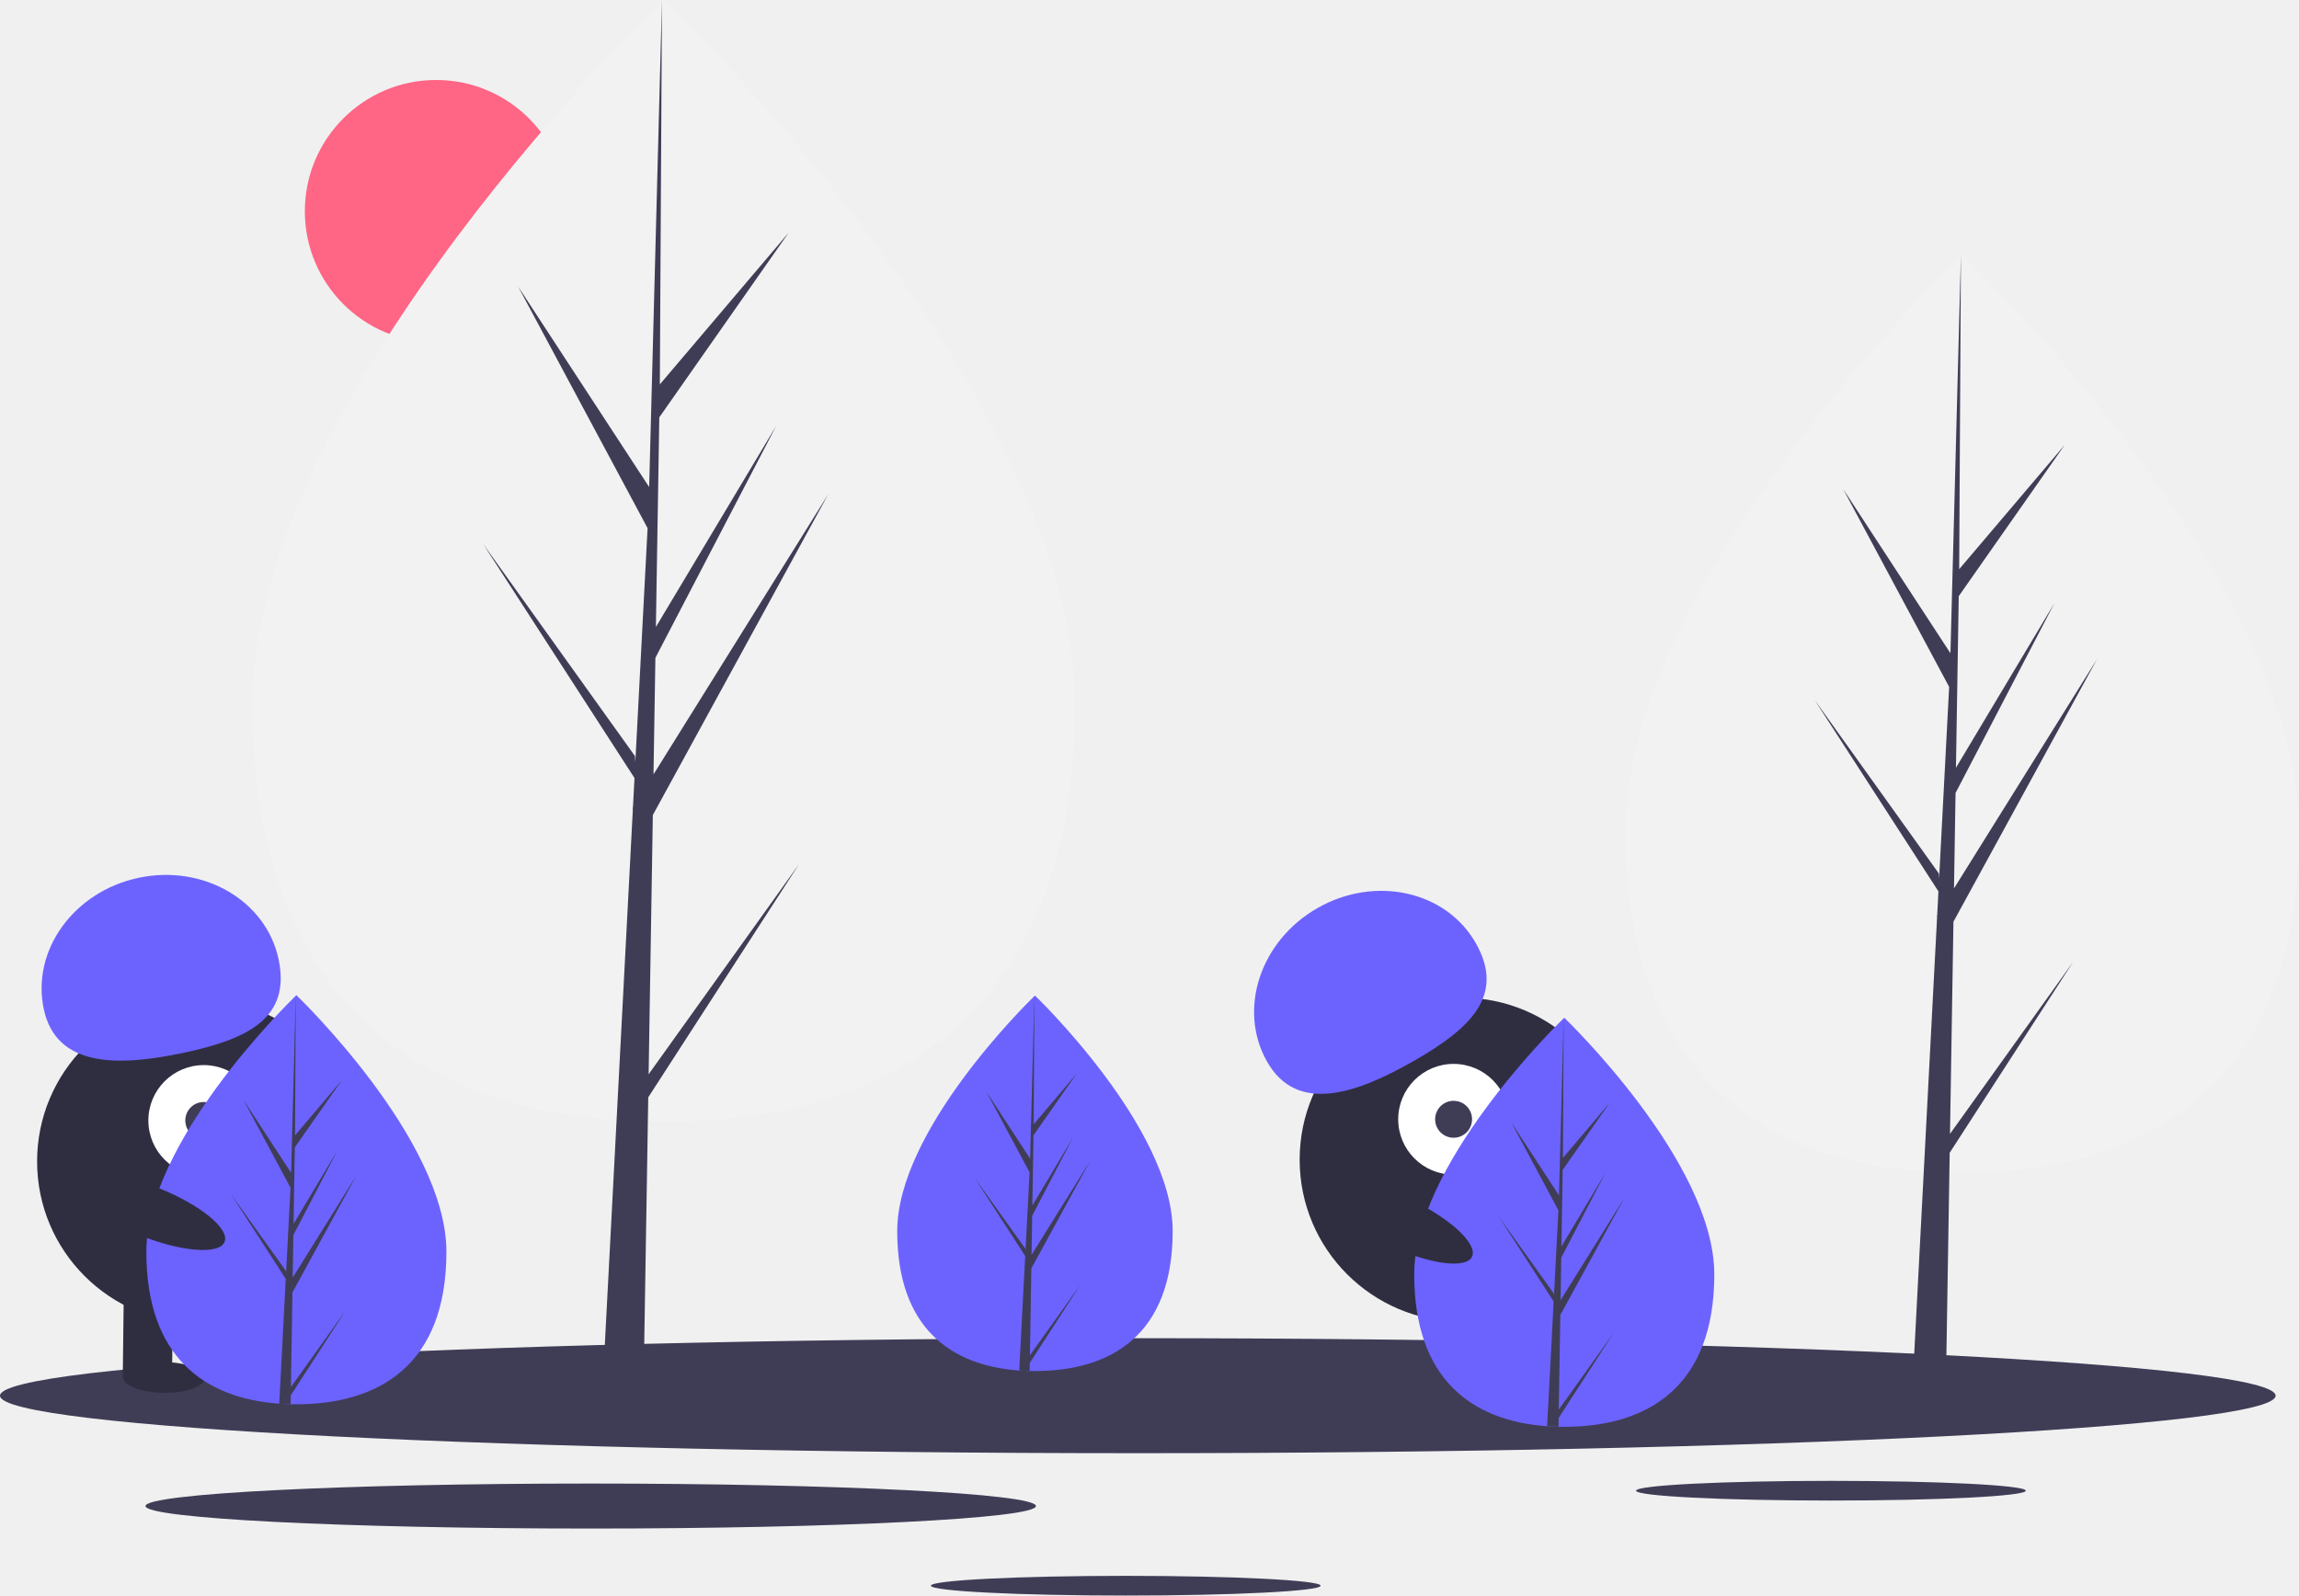
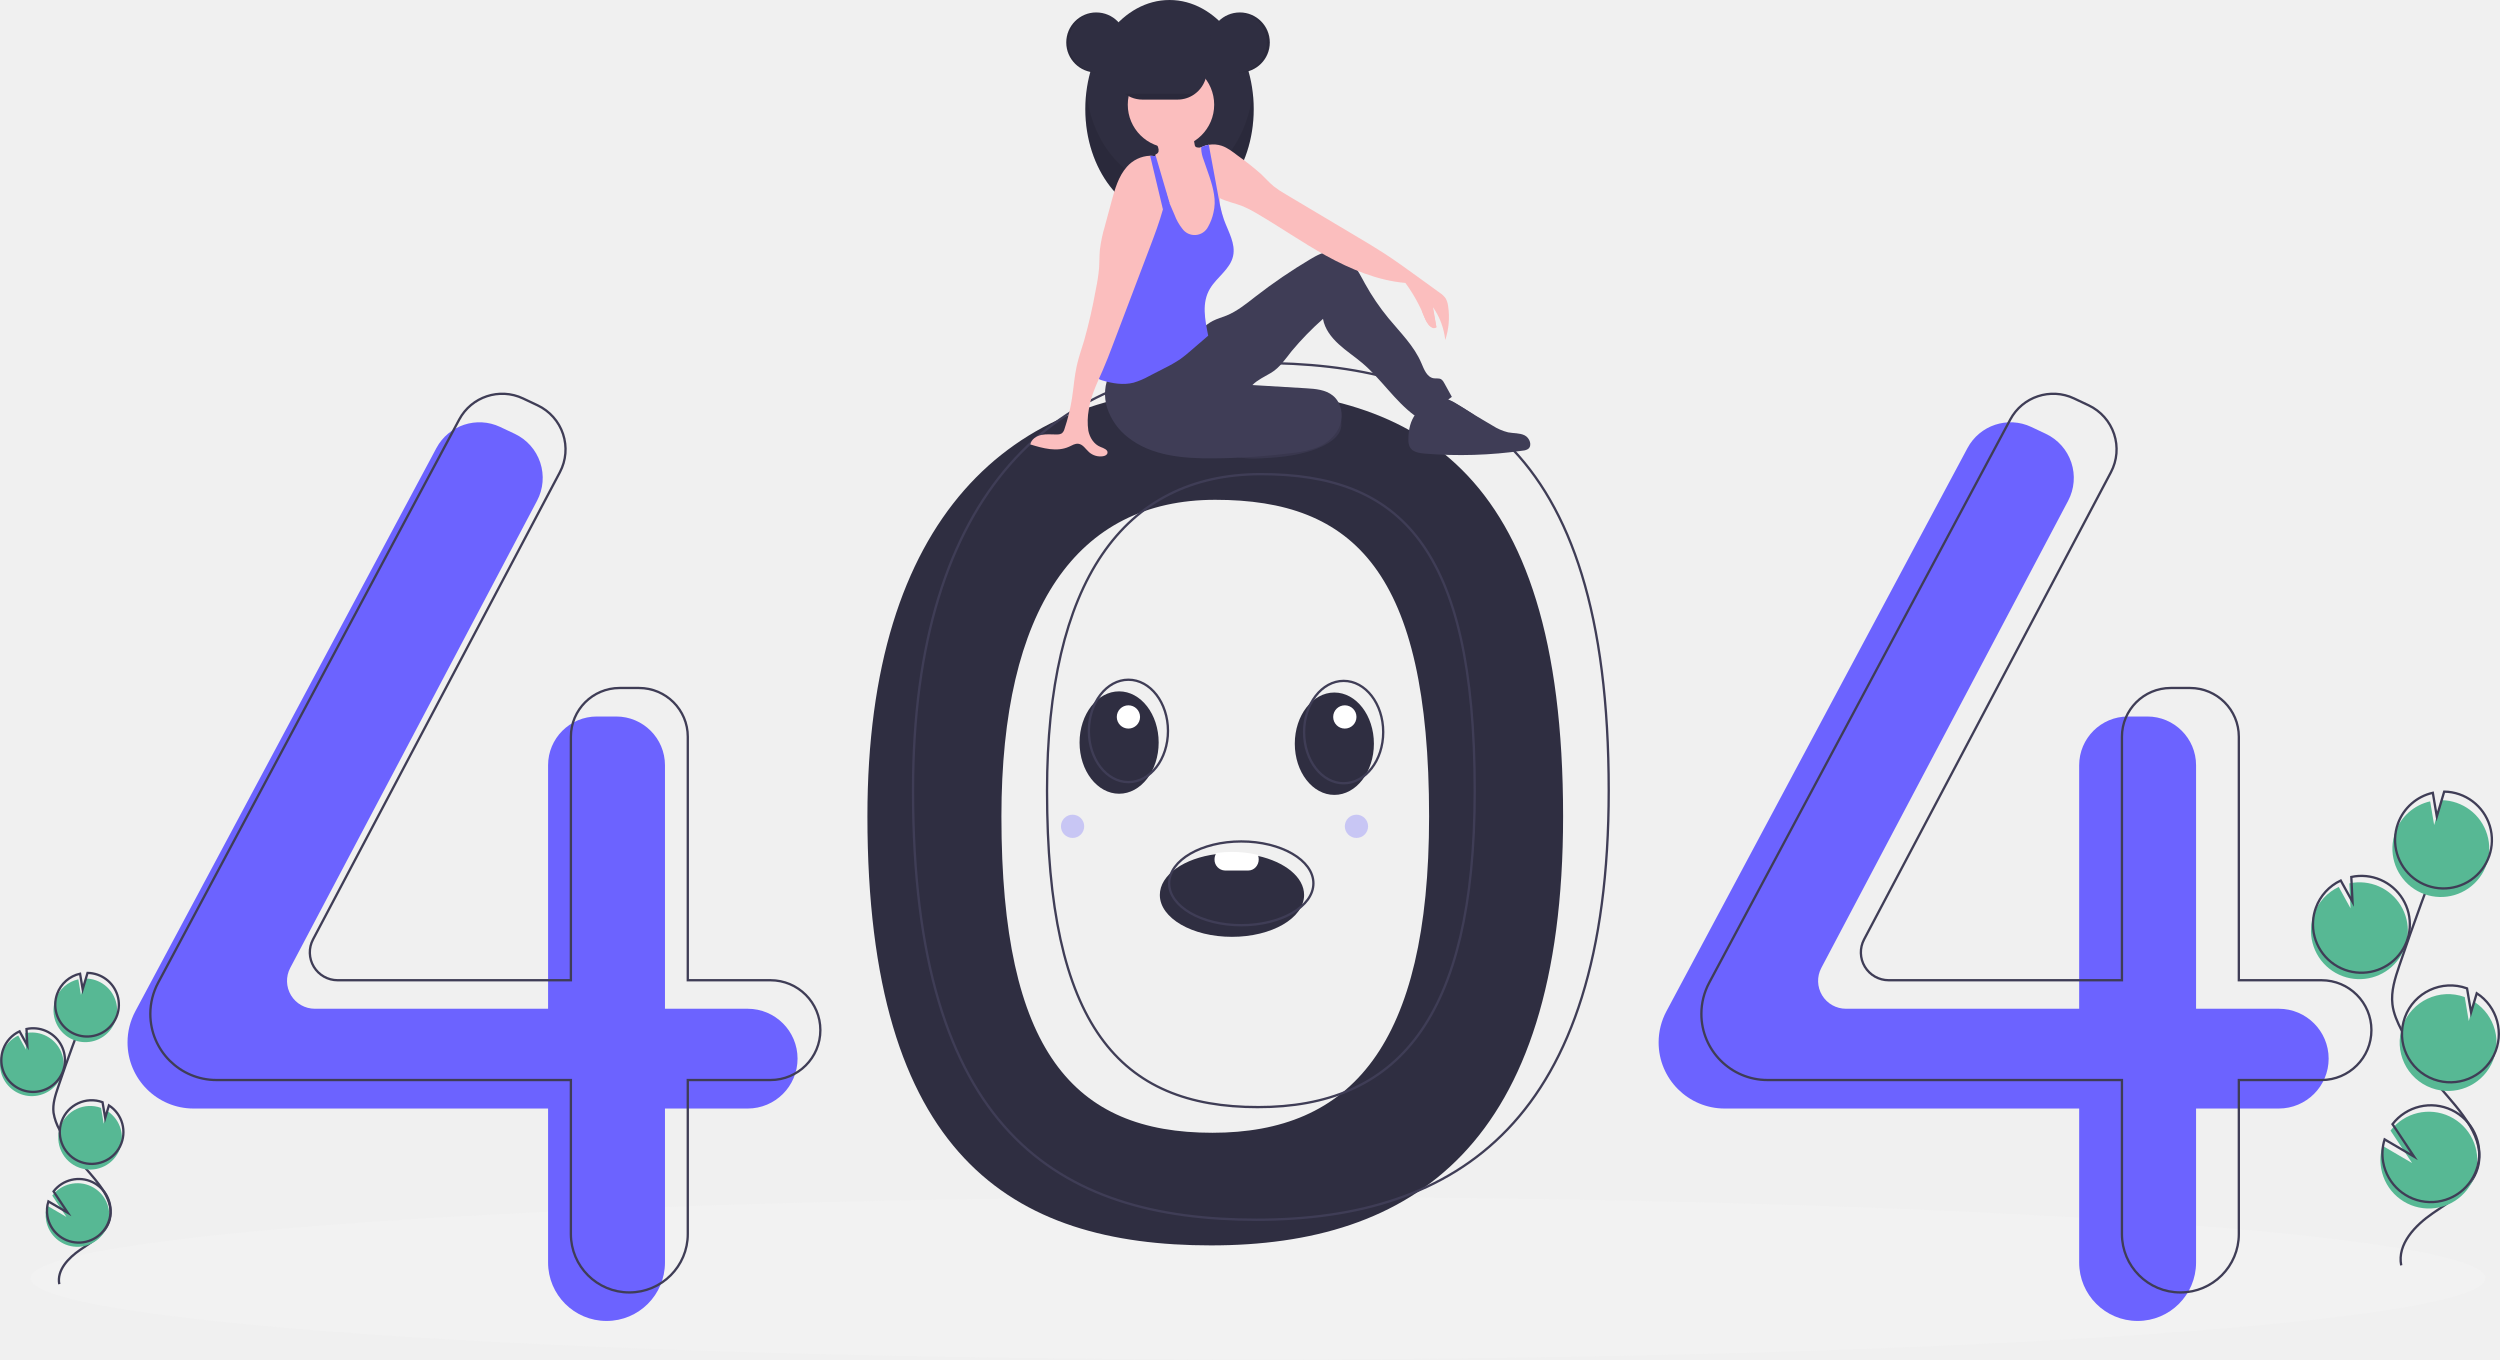
- <svg xmlns="http://www.w3.org/2000/svg" id="a706cf1c-1654-439b-8fcf-310eb7aa0e00" data-name="Layer 1" width="1120.592" height="777.916" viewBox="0 0 1120.592 777.916">
-   <circle cx="212.592" cy="103" r="64" fill="#ff6584" />
-   <path d="M563.68,404.164c0,151.011-89.774,203.739-200.516,203.739S162.649,555.175,162.649,404.164,363.165,61.042,363.165,61.042,563.68,253.152,563.68,404.164Z" transform="translate(-39.70387 -61.04208)" fill="#f2f2f2" />
-   <polygon points="316.156 523.761 318.21 397.378 403.674 241.024 318.532 377.552 319.455 320.725 378.357 207.605 319.699 305.687 319.699 305.687 321.359 203.481 384.433 113.423 321.621 187.409 322.658 0 316.138 248.096 316.674 237.861 252.547 139.704 315.646 257.508 309.671 371.654 309.493 368.625 235.565 265.329 309.269 379.328 308.522 393.603 308.388 393.818 308.449 394.99 293.29 684.589 313.544 684.589 315.974 535.005 389.496 421.285 316.156 523.761" fill="#3f3d56" />
-   <path d="M1160.296,466.014c0,123.61-73.484,166.77-164.132,166.77s-164.132-43.16-164.132-166.77S996.165,185.152,996.165,185.152,1160.296,342.404,1160.296,466.014Z" transform="translate(-39.70387 -61.04208)" fill="#f2f2f2" />
-   <polygon points="950.482 552.833 952.162 449.383 1022.119 321.4 952.426 433.154 953.182 386.639 1001.396 294.044 953.382 374.329 953.382 374.329 954.741 290.669 1006.369 216.952 954.954 277.514 955.804 124.11 950.467 327.188 950.906 318.811 898.414 238.464 950.064 334.893 945.173 428.327 945.027 425.847 884.514 341.294 944.844 434.608 944.232 446.293 944.123 446.469 944.173 447.428 931.764 684.478 948.343 684.478 950.332 562.037 1010.514 468.952 950.482 552.833" fill="#3f3d56" />
-   <ellipse cx="554.592" cy="680.479" rx="554.592" ry="28.034" fill="#3f3d56" />
-   <ellipse cx="892.445" cy="726.797" rx="94.989" ry="4.802" fill="#3f3d56" />
-   <ellipse cx="548.72" cy="773.114" rx="94.989" ry="4.802" fill="#3f3d56" />
-   <ellipse cx="287.944" cy="734.279" rx="217.014" ry="10.97" fill="#3f3d56" />
-   <circle cx="97.084" cy="566.27" r="79" fill="#2f2e41" />
-   <rect x="99.805" y="689.023" width="24" height="43" transform="translate(-31.32451 -62.31008) rotate(0.67509)" fill="#2f2e41" />
-   <rect x="147.802" y="689.589" width="24" height="43" transform="translate(-31.31452 -62.87555) rotate(0.67509)" fill="#2f2e41" />
-   <ellipse cx="119.546" cy="732.616" rx="7.5" ry="20" transform="translate(-654.1319 782.4795) rotate(-89.32491)" fill="#2f2e41" />
-   <ellipse cx="167.554" cy="732.182" rx="7.5" ry="20" transform="translate(-606.2547 830.0553) rotate(-89.32491)" fill="#2f2e41" />
-   <circle cx="99.319" cy="546.295" r="27" fill="#fff" />
-   <circle cx="99.319" cy="546.295" r="9" fill="#3f3d56" />
-   <path d="M61.026,552.946c-6.042-28.641,14.688-57.265,46.3-63.934s62.138,11.143,68.18,39.784-14.978,38.93-46.591,45.599S67.068,581.587,61.026,552.946Z" transform="translate(-39.70387 -61.04208)" fill="#6c63ff" />
-   <path d="M257.296,671.384c0,55.076-32.74,74.306-73.13,74.306q-1.404,0-2.803-.031c-1.871-.04-3.725-.129-5.556-.254-36.451-2.58-64.771-22.799-64.771-74.021,0-53.008,67.739-119.896,72.827-124.846l.009-.009c.196-.192.294-.285.294-.285S257.296,616.308,257.296,671.384Z" transform="translate(-39.70387 -61.04208)" fill="#6c63ff" />
-   <path d="M181.502,737.265l26.747-37.374-26.814,41.477-.071,4.291c-1.871-.04-3.725-.129-5.556-.254l2.883-55.103-.022-.428.049-.08.272-5.204-26.881-41.58,26.965,37.677.062,1.105,2.179-41.633-23.013-42.966,23.294,35.658,2.268-86.314.009-.294v.285l-.379,68.064,22.911-26.983-23.004,32.847-.606,37.276L204.185,621.958l-21.48,41.259-.339,20.723,31.056-49.791-31.171,57.023Z" transform="translate(-39.70387 -61.04208)" fill="#3f3d56" />
-   <circle cx="712.485" cy="565.415" r="79" fill="#2f2e41" />
-   <rect x="741.777" y="691.824" width="24" height="43" transform="translate(-215.9946 191.864) rotate(-17.08345)" fill="#2f2e41" />
-   <rect x="787.659" y="677.723" width="24" height="43" transform="matrix(0.95588, -0.29376, 0.29376, 0.95588, -209.8279, 204.7204)" fill="#2f2e41" />
-   <ellipse cx="767.887" cy="732.003" rx="20" ry="7.5" transform="translate(-220.8593 196.8331) rotate(-17.08345)" fill="#2f2e41" />
-   <ellipse cx="813.475" cy="716.946" rx="20" ry="7.5" transform="translate(-214.4248 209.561) rotate(-17.08345)" fill="#2f2e41" />
-   <circle cx="708.522" cy="545.71" r="27" fill="#fff" />
-   <circle cx="708.522" cy="545.71" r="9" fill="#3f3d56" />
-   <path d="M657.355,578.743c-14.49-25.433-3.478-59.016,24.594-75.009s62.576-8.341,77.065,17.093-2.391,41.644-30.463,57.637S671.845,604.176,657.355,578.743Z" transform="translate(-39.70387 -61.04208)" fill="#6c63ff" />
-   <path d="M611.296,661.299c0,50.557-30.054,68.21-67.13,68.21q-1.288,0-2.573-.029c-1.718-.037-3.419-.119-5.1-.233-33.461-2.368-59.457-20.929-59.457-67.948,0-48.659,62.181-110.059,66.852-114.603l.008-.008c.18-.176.27-.262.27-.262S611.296,610.742,611.296,661.299Z" transform="translate(-39.70387 -61.04208)" fill="#6c63ff" />
-   <path d="M541.72,721.774l24.553-34.307-24.614,38.074-.065,3.939c-1.718-.037-3.419-.119-5.1-.233l2.646-50.582-.02-.393.045-.074.249-4.777-24.675-38.168,24.753,34.585.057,1.014,2-38.217-21.125-39.44L541.806,625.928l2.082-79.232.008-.27v.262l-.348,62.48,21.031-24.769-21.117,30.152-.556,34.217,19.636-32.839-19.718,37.874-.311,19.023,28.508-45.706-28.614,52.344Z" transform="translate(-39.70387 -61.04208)" fill="#3f3d56" />
-   <path d="M875.296,682.384c0,55.076-32.74,74.306-73.13,74.306q-1.403,0-2.803-.031c-1.871-.04-3.725-.129-5.556-.254-36.451-2.58-64.771-22.799-64.771-74.021,0-53.008,67.739-119.896,72.827-124.846l.009-.009c.196-.192.294-.285.294-.285S875.296,627.308,875.296,682.384Z" transform="translate(-39.70387 -61.04208)" fill="#6c63ff" />
-   <path d="M799.502,748.265l26.747-37.374-26.814,41.477-.071,4.291c-1.871-.04-3.725-.129-5.556-.254l2.883-55.103-.022-.428.049-.08.272-5.204L770.108,654.011l26.965,37.677.062,1.105,2.179-41.633-23.013-42.966,23.294,35.658,2.268-86.314.009-.294v.285l-.379,68.064,22.911-26.983-23.004,32.847-.606,37.276L822.185,632.958l-21.48,41.259-.339,20.723,31.056-49.791-31.171,57.023Z" transform="translate(-39.70387 -61.04208)" fill="#3f3d56" />
-   <ellipse cx="721.517" cy="656.822" rx="12.4" ry="39.5" transform="translate(-220.8352 966.2232) rotate(-64.62574)" fill="#2f2e41" />
-   <ellipse cx="112.517" cy="651.822" rx="12.4" ry="39.5" transform="translate(-574.0794 452.7137) rotate(-68.15829)" fill="#2f2e41" />
+ <svg xmlns="http://www.w3.org/2000/svg" id="fd59ce54-f850-4dfc-bc34-dd7d379d600e" data-name="Layer 1" width="1074.392" height="584.231" viewBox="0 0 1074.392 584.231">
+   <ellipse cx="540.643" cy="549.309" rx="527.5" ry="34.922" fill="#f2f2f2" />
+   <path d="M583.48,324.894c-85.944,0-147.651,55.139-147.651,183.798,0,145.813,61.707,184.411,147.651,184.411s151.327-42.274,151.327-184.411C734.807,356.753,669.424,324.894,583.48,324.894Zm.565,319.808c-59.527,0-90.626-34.923-90.626-135.916,0-89.112,32.372-136.105,91.899-136.105s91.899,30.868,91.899,136.105C677.217,607.234,643.572,644.703,584.045,644.703Z" transform="translate(-63.054 -157.8845)" fill="#2f2e41" />
+   <path d="M384.365,591.401H348.831V486.762A20.956,20.956,0,0,0,327.875,465.806h-8.326a20.956,20.956,0,0,0-20.956,20.956V591.401H198.363a11.963,11.963,0,0,1-10.578-17.552l106.082-200.78A20.956,20.956,0,0,0,284.287,344.33l-6.262-2.957a20.956,20.956,0,0,0-27.429,9.07L121.214,592.475a28.416,28.416,0,0,0-3.356,13.396v0a28.416,28.416,0,0,0,28.416,28.416H298.593v66.167a25.119,25.119,0,0,0,25.119,25.119h0a25.119,25.119,0,0,0,25.119-25.119V634.287h35.534a21.443,21.443,0,0,0,21.443-21.443v0A21.443,21.443,0,0,0,384.365,591.401Z" transform="translate(-63.054 -157.8845)" fill="#6c63ff" />
+   <path d="M1042.362,591.401h-35.534V486.762A20.956,20.956,0,0,0,985.872,465.806h-8.326a20.956,20.956,0,0,0-20.956,20.956V591.401H856.359a11.963,11.963,0,0,1-10.578-17.552L951.864,373.069A20.956,20.956,0,0,0,942.284,344.33l-6.262-2.957a20.956,20.956,0,0,0-27.429,9.07L779.211,592.475a28.416,28.416,0,0,0-3.356,13.396v0a28.416,28.416,0,0,0,28.416,28.416H956.589v66.167a25.119,25.119,0,0,0,25.119,25.119h0a25.119,25.119,0,0,0,25.119-25.119V634.287h35.534a21.443,21.443,0,0,0,21.443-21.443v0A21.443,21.443,0,0,0,1042.362,591.401Z" transform="translate(-63.054 -157.8845)" fill="#6c63ff" />
+   <path d="M394.168,579.148H358.634V474.509a20.956,20.956,0,0,0-20.956-20.956h-8.326a20.956,20.956,0,0,0-20.956,20.956V579.148H208.165a11.963,11.963,0,0,1-10.578-17.552L303.67,360.816a20.956,20.956,0,0,0-9.58-28.739l-6.262-2.957a20.956,20.956,0,0,0-27.429,9.07L131.017,580.222a28.416,28.416,0,0,0-3.356,13.396v0a28.416,28.416,0,0,0,28.416,28.416H308.395v66.167a25.119,25.119,0,0,0,25.119,25.119h0a25.119,25.119,0,0,0,25.119-25.119V622.034h35.534a21.443,21.443,0,0,0,21.443-21.443v0A21.443,21.443,0,0,0,394.168,579.148Z" transform="translate(-63.054 -157.8845)" fill="none" stroke="#3f3d56" stroke-miterlimit="10" />
+   <path d="M1060.742,579.148h-35.534V474.509a20.956,20.956,0,0,0-20.956-20.956H995.925a20.956,20.956,0,0,0-20.956,20.956V579.148H874.739a11.963,11.963,0,0,1-10.578-17.552L970.244,360.816a20.956,20.956,0,0,0-9.58-28.739l-6.262-2.957a20.956,20.956,0,0,0-27.429,9.07L797.59,580.222a28.416,28.416,0,0,0-3.356,13.396v0a28.416,28.416,0,0,0,28.416,28.416H974.969v66.167a25.119,25.119,0,0,0,25.119,25.119h0a25.119,25.119,0,0,0,25.119-25.119V622.034h35.534a21.443,21.443,0,0,0,21.443-21.443v0A21.443,21.443,0,0,0,1060.742,579.148Z" transform="translate(-63.054 -157.8845)" fill="none" stroke="#3f3d56" stroke-miterlimit="10" />
+   <path d="M603.085,313.866c-85.944,0-147.651,55.139-147.651,183.798,0,145.813,61.707,184.411,147.651,184.411s151.327-42.274,151.327-184.411C754.412,345.725,689.029,313.866,603.085,313.866Zm.565,319.808c-59.527,0-90.626-34.923-90.626-135.916,0-89.112,32.372-136.105,91.899-136.105s91.899,30.868,91.899,136.105C696.822,596.206,663.177,633.675,603.65,633.675Z" transform="translate(-63.054 -157.8845)" fill="none" stroke="#3f3d56" stroke-miterlimit="10" />
+   <circle cx="471.141" cy="18.25" r="12.901" fill="#2f2e41" />
+   <ellipse cx="502.607" cy="46.885" rx="36.186" ry="46.885" fill="#2f2e41" />
+   <path d="M565.661,237.494c-18.128,0-33.141-17.271-35.776-39.805a60.976,60.976,0,0,0-.41,7.08c0,25.894,16.201,46.885,36.186,46.885s36.186-20.991,36.186-46.885a60.976,60.976,0,0,0-.41-7.08C598.803,220.224,583.789,237.494,565.661,237.494Z" transform="translate(-63.054 -157.8845)" opacity="0.1" />
+   <path d="M639.296,342.073c-.777,3.193-4.128,5.751-7.839,7.538-7.802,3.757-17.425,4.878-26.76,5.254a45.176,45.176,0,0,1-7.144-.132,20.537,20.537,0,0,1-12.251-5.631,1.681,1.681,0,0,1,.044-2.844c4.969-5.459,13.262-8.806,21.616-11.216,6.334-1.827,17.381-6.561,24.29-5.922C637.944,329.739,640.277,338.041,639.296,342.073Z" transform="translate(-63.054 -157.8845)" fill="#3f3d56" />
+   <path d="M639.296,342.073c-.777,3.193-4.128,5.751-7.839,7.538-7.802,3.757-17.425,4.878-26.76,5.254a45.176,45.176,0,0,1-7.144-.132,20.537,20.537,0,0,1-12.251-5.631,1.681,1.681,0,0,1,.044-2.844c4.969-5.459,13.262-8.806,21.616-11.216,6.334-1.827,17.381-6.561,24.29-5.922C637.944,329.739,640.277,338.041,639.296,342.073Z" transform="translate(-63.054 -157.8845)" opacity="0.1" />
+   <path d="M540.098,318.206a19.77,19.77,0,0,0-1.199,15.075,26.339,26.339,0,0,0,8.829,12.497c10.095,8.092,23.988,9.205,36.925,9.093a284.649,284.649,0,0,0,33.905-2.324,40.538,40.538,0,0,0,11.001-2.554c4.222-1.827,7.933-5.178,9.436-9.526s.436-9.672-3.134-12.574c-3.137-2.55-7.463-2.9-11.498-3.143l-23.088-1.387c2.281-2.308,5.318-3.614,8.096-5.292,3.685-2.226,6.134-5.965,8.813-9.335a129.001,129.001,0,0,1,13.439-13.817c.751,4.31,3.478,7.85,6.687,10.824s6.908,5.368,10.244,8.2c8.079,6.858,13.896,16.167,22.392,22.5a43.829,43.829,0,0,0,16.049-8.012l-3.302-5.981a3.94,3.94,0,0,0-1.245-1.553c-.935-.575-2.14-.279-3.225-.441-2.901-.435-4.168-3.784-5.306-6.487-3.125-7.422-9.108-13.18-14.218-19.404a98.009,98.009,0,0,1-9.996-14.723c-1.717-3.102-3.288-6.331-5.617-9.003s-5.594-4.773-9.139-4.781c-3.132-.007-6.021,1.584-8.714,3.183a230.477,230.477,0,0,0-23.63,16.099c-3.944,3.062-7.863,6.296-12.489,8.174-1.947.79-4,1.331-5.869,2.292-3.273,1.684-5.757,4.534-8.431,7.064C566.277,311.892,553.219,317.738,540.098,318.206Z" transform="translate(-63.054 -157.8845)" fill="#3f3d56" />
+   <path d="M588.374,253.983a23.774,23.774,0,0,1-1.734,8.033,10.045,10.045,0,0,1-5.768,5.573,12.375,12.375,0,0,1-5.623.182,10.882,10.882,0,0,1-4.582-1.561c-2.165-1.488-3.244-4.144-3.637-6.743-.393-2.596-.217-5.249-.469-7.863a42.944,42.944,0,0,0-1.202-6.255c-.17-.683-.343-1.362-.513-2.042-.167-.68-.33-1.359-.481-2.039-.138-.639-.267-1.281-.378-1.926-.091-.544-.173-1.092-.233-1.643a18.423,18.423,0,0,0-.809-4.811,14.607,14.607,0,0,0-1.687-2.854c-.286-.409-.563-.818-.818-1.243a5.89,5.89,0,0,1-.972-3.748,3.286,3.286,0,0,1,.148-.601c.025-.076.053-.151.085-.223A1.802,1.802,0,0,0,560.932,223.07a3.433,3.433,0,0,0-.148-1.778,11.318,11.318,0,0,0-.96-2.288c-.264-.478-1.161-1.34-1.167-1.888-.013-1.101,2.14-1.989,3.011-2.423a16.796,16.796,0,0,1,8.597-1.743c1.904.129,3.968.714,5.019,2.31.944,1.438.818,3.301,1.221,4.972a1.471,1.471,0,0,0,.299.664,1.341,1.341,0,0,0,.739.34,4.549,4.549,0,0,0,1.416.057h.003a2.931,2.931,0,0,0,.371-.054,4.957,4.957,0,0,0,2.033-.878q.585-.156,1.18-.255a.251.251,0,0,0,.047-.009c1.576,4.975,1.781,10.308,3.071,15.374.639,2.52,1.554,5.009,1.683,7.602.009.113.013.23.016.346.019.834-.047,1.674-.013,2.505a6.981,6.981,0,0,0,.126,1.114,15.611,15.611,0,0,0,.525,1.743l.009.028c.06.183.116.368.164.554.035.135.066.267.091.403l.003.009A14.938,14.938,0,0,1,588.374,253.983Z" transform="translate(-63.054 -157.8845)" fill="#fbbebe" />
+   <circle cx="503.237" cy="44.997" r="18.565" fill="#fbbebe" />
+   <path d="M684.157,304.033a30.445,30.445,0,0,0-5.236-14.103q.722,4.295,1.447,8.587a3.214,3.214,0,0,1-3.367-1.035,10.337,10.337,0,0,1-1.765-3.276,67.466,67.466,0,0,0-8.21-14.736c-11.819-.985-23.502-5.884-33.896-11.595-10.396-5.708-20.126-12.552-30.384-18.502a43.573,43.573,0,0,0-5.544-2.832c-3.21-1.287-6.812-1.954-9.855-3.468-.204-.101-.409-.208-.61-.318a12.578,12.578,0,0,1-1.945-1.306,10.344,10.344,0,0,1-.931-.856,20.351,20.351,0,0,1-3.559-5.953c-1.633-3.612-2.215-7.97-3.845-11.583a11.203,11.203,0,0,1,2.502-1.765h.003c.132-.069.264-.135.4-.198a11.94,11.94,0,0,1,2.004-.733q.585-.156,1.18-.255a.251.251,0,0,0,.047-.009,11.566,11.566,0,0,1,5.491.434c2.587.875,4.767,2.621,6.941,4.273a114.02,114.02,0,0,1,10.148,8.049c1.794,1.718,3.43,3.606,5.359,5.167a42.144,42.144,0,0,0,5.057,3.351q15.656,9.327,31.315,18.65c3.534,2.105,7.07,4.21,10.526,6.438,5.249,3.386,10.308,7.055,15.365,10.721q4.47,3.238,8.936,6.479a9.728,9.728,0,0,1,2.533,2.341,8.472,8.472,0,0,1,1.123,3.433A31.387,31.387,0,0,1,684.157,304.033Z" transform="translate(-63.054 -157.8845)" fill="#fbbebe" />
+   <path d="M592.977,267.944c-1.252,5.617-6.929,9.012-9.896,13.946-3.688,6.123-2.184,13.241-.799,20.255q-3.795,3.271-7.593,6.542c-1.397,1.199-2.794,2.404-4.298,3.464a57.351,57.351,0,0,1-6.86,3.94q-3.361,1.728-6.721,3.458a32.128,32.128,0,0,1-6.58,2.788c-4.415,1.133-9.103.34-13.471-.972a6.088,6.088,0,0,1-1.473-.601,2.394,2.394,0,0,1-.699-.632,3.911,3.911,0,0,1-.444-2.539c.444-7.351,2.24-14.547,4.031-21.69a85.26,85.26,0,0,1,3.848-12.577,85.077,85.077,0,0,1,5.415-10.151,68.368,68.368,0,0,1,7.929-11.514,18.479,18.479,0,0,0,3.675-4.739c1.117-2.549.686-5.472.913-8.247a17.148,17.148,0,0,1,1.633-6.007v-.003a17.093,17.093,0,0,1,1.743-2.882q.458,1.067.916,2.13.302.699.598,1.394.387.897.768,1.787,1.1,2.558,2.196,5.113a21.59,21.59,0,0,0,3.335,5.944,6.499,6.499,0,0,0,11.123-.853,21.261,21.261,0,0,0,2.272-6.013,19.215,19.215,0,0,0,.252-7.835c-.758-5.009-2.889-10.126-4.437-14.78a14.945,14.945,0,0,1-1.079-4.871,3.351,3.351,0,0,1,.057-.56c.009-.047.019-.098.028-.145a11.94,11.94,0,0,1,2.004-.733q.585-.156,1.18-.255,2.044,11.064,4.094,22.127c.032.173.066.346.098.522.195,1.057.393,2.115.614,3.169.198.957.412,1.91.651,2.857l.009.028c.082.321.167.639.255.957l.003.009c.242.868.513,1.731.818,2.58C590.938,257.475,594.164,262.629,592.977,267.944Z" transform="translate(-63.054 -157.8845)" fill="#6c63ff" />
+   <path d="M668.321,346.877a6.583,6.583,0,0,0,.61,3.143c1.162,2.124,3.95,2.606,6.362,2.805a188.377,188.377,0,0,0,42.266-1.288,4.886,4.886,0,0,0,2.151-.668c1.99-1.395.763-4.795-1.41-5.884s-4.751-.826-7.135-1.297a22.479,22.479,0,0,1-6.678-2.896q-7.252-4.167-14.293-8.688c-2.795-1.795-6.093-3.71-9.24-2.646C672.43,332.343,668.265,337.681,668.321,346.877Z" transform="translate(-63.054 -157.8845)" fill="#3f3d56" />
+   <path d="M564.437,240.874v.003c-.022.132-.044.261-.072.39-.035.214-.076.431-.116.645-.39,1.998-.868,3.987-1.419,5.963-1.51,5.459-3.534,10.831-5.541,16.123q-8.081,21.287-16.164,42.577c-1.359,3.575-2.716,7.152-4.261,10.654-.516,1.167-1.048,2.344-1.576,3.534-1.894,4.257-3.713,8.653-4.317,13.184a27.45,27.45,0,0,0-.192,9.04c.604,2.97,2.407,5.872,5.23,6.97,1.378.538,3.351,1.259,2.974,2.69-.204.787-1.098,1.171-1.901,1.303a7.312,7.312,0,0,1-5.966-1.718c-1.507-1.337-2.665-3.417-4.67-3.641-1.388-.151-2.665.68-3.936,1.262-5.186,2.369-11.227.711-16.674-.972.428-2.206,2.643-3.66,4.843-4.1,2.199-.444,4.474-.129,6.718-.189a3.51,3.51,0,0,0,2.042-.525,3.705,3.705,0,0,0,1.101-1.882,78.964,78.964,0,0,0,3.213-13.147c.724-4.666,1.026-9.405,2.058-14.015.802-3.597,2.042-7.08,3.106-10.61a224.682,224.682,0,0,0,5.06-22.077,78.02,78.02,0,0,0,1.425-9.368c.179-2.612.094-5.236.346-7.838a60.888,60.888,0,0,1,2.111-9.997q1.444-5.348,2.885-10.689c1.425-5.271,2.955-10.746,6.567-14.843a13.962,13.962,0,0,1,10.028-4.789,9.882,9.882,0,0,1,2.13.23c.116.028.233.057.349.088a8.634,8.634,0,0,1,2.174.9c1.114-.708,1.68-.459,2.42.632a6.973,6.973,0,0,1,.881,3.795A52.424,52.424,0,0,1,564.437,240.874Z" transform="translate(-63.054 -157.8845)" fill="#fbbebe" />
+   <path d="M565.661,245.046l-.047.047-.255.255-2.53,2.527-1.24-5.208-4.251-17.854a9.882,9.882,0,0,1,2.13.23,3.286,3.286,0,0,1,.148-.601l.201.689,1.441,4.902,2.728,9.308.45,1.532v.003Z" transform="translate(-63.054 -157.8845)" fill="#6c63ff" />
+   <path d="M581.715,188.087a12.582,12.582,0,0,1-3.7,8.896,12.314,12.314,0,0,1-1.36,1.176,12.528,12.528,0,0,1-7.536,2.524H554.023a12.59,12.59,0,0,1,0-25.18h15.096A12.629,12.629,0,0,1,581.715,188.087Z" transform="translate(-63.054 -157.8845)" fill="#2f2e41" />
+   <circle cx="532.815" cy="18.25" r="12.901" fill="#2f2e41" />
+   <path d="M595.554,163.234c-.158,0-.315.006-.472.012a12.898,12.898,0,0,1,0,25.778c.157.006.314.012.472.012a12.901,12.901,0,1,0,0-25.802Z" transform="translate(-63.054 -157.8845)" opacity="0.1" />
+   <path d="M534.195,163.234c.158,0,.315.006.472.012a12.898,12.898,0,0,0,0,25.778c-.157.006-.314.012-.472.012a12.901,12.901,0,0,1,0-25.802Z" transform="translate(-63.054 -157.8845)" opacity="0.1" />
+   <path d="M576.655,198.159a12.528,12.528,0,0,1-7.536,2.524H554.023a12.528,12.528,0,0,1-7.536-2.524Z" transform="translate(-63.054 -157.8845)" opacity="0.1" />
+   <path d="M674.14,291.64s3.252,9.372,6.229,6.876L677.996,286.267Z" transform="translate(-63.054 -157.8845)" fill="#fbbebe" />
+   <path d="M1069.918,577.434a20.813,20.813,0,1,0,2.772-39.915l.521,10.712-5.068-9.18a20.734,20.734,0,0,0-10.684,11.723,20.408,20.408,0,0,0-1.197,5.63A20.809,20.809,0,0,0,1069.918,577.434Z" transform="translate(-63.054 -157.8845)" fill="#57b894" />
+   <path d="M1094.995,701.678c-1.789-9.11,5.963-17.187,13.621-22.437s16.605-10.408,19.218-19.317c3.755-12.804-7.43-24.53-16.136-34.642a125.3,125.3,0,0,1-16.524-24.557c-1.811-3.533-3.476-7.225-3.952-11.166-.686-5.675,1.137-11.323,2.974-16.737q9.179-27.052,19.628-53.65" transform="translate(-63.054 -157.8845)" fill="none" stroke="#3f3d56" stroke-miterlimit="10" />
+   <path d="M1070.775,574.676a20.813,20.813,0,1,0,2.772-39.915l.521,10.712-5.068-9.18a20.734,20.734,0,0,0-10.684,11.723,20.408,20.408,0,0,0-1.197,5.63A20.809,20.809,0,0,0,1070.775,574.676Z" transform="translate(-63.054 -157.8845)" fill="none" stroke="#3f3d56" stroke-miterlimit="10" />
+   <path d="M1092.451,515.473a20.788,20.788,0,0,1,14.98-13.198l1.714,10.184,3.177-10.696a20.81,20.81,0,1,1-19.871,13.71Z" transform="translate(-63.054 -157.8845)" fill="#57b894" />
+   <path d="M1093.594,511.795a20.788,20.788,0,0,1,14.98-13.198l1.714,10.184,3.177-10.696a20.81,20.81,0,1,1-19.871,13.71Z" transform="translate(-63.054 -157.8845)" fill="none" stroke="#3f3d56" stroke-miterlimit="10" />
+   <path d="M1108.045,625.489a20.81,20.81,0,0,0,18.419-37.023l-2.441,8.219-1.731-10.304a.362.362,0,0,0-.053-.02,20.811,20.811,0,1,0-14.194,39.127Z" transform="translate(-63.054 -157.8845)" fill="#57b894" />
+   <path d="M1109.035,621.764a20.81,20.81,0,0,0,18.419-37.023l-2.441,8.219-1.731-10.304a.362.362,0,0,0-.053-.02,20.811,20.811,0,1,0-14.194,39.127Z" transform="translate(-63.054 -157.8845)" fill="none" stroke="#3f3d56" stroke-miterlimit="10" />
+   <path d="M1086.378,660.051a20.801,20.801,0,1,0,4.011-16.297l9.273,13.957-12.67-7.408A20.616,20.616,0,0,0,1086.378,660.051Z" transform="translate(-63.054 -157.8845)" fill="#57b894" />
+   <path d="M1087.235,657.294a20.801,20.801,0,1,0,4.011-16.297l9.273,13.957-12.67-7.408A20.616,20.616,0,0,0,1087.235,657.294Z" transform="translate(-63.054 -157.8845)" fill="none" stroke="#3f3d56" stroke-miterlimit="10" />
+   <path d="M72.061,628.133a13.674,13.674,0,1,0,1.821-26.225l.342,7.038-3.33-6.032a13.623,13.623,0,0,0-7.019,7.702,13.409,13.409,0,0,0-.787,3.699A13.672,13.672,0,0,0,72.061,628.133Z" transform="translate(-63.054 -157.8845)" fill="#57b894" />
+   <path d="M88.538,709.763c-1.175-5.986,3.918-11.292,8.949-14.741s10.91-6.838,12.626-12.692c2.467-8.412-4.882-16.117-10.601-22.76A82.324,82.324,0,0,1,88.656,643.436a22.21,22.21,0,0,1-2.597-7.336c-.451-3.729.747-7.439,1.954-10.996q6.031-17.773,12.896-35.249" transform="translate(-63.054 -157.8845)" fill="none" stroke="#3f3d56" stroke-miterlimit="10" />
+   <path d="M72.625,626.321a13.674,13.674,0,1,0,1.821-26.225l.342,7.038L71.458,601.103a13.623,13.623,0,0,0-7.019,7.702,13.409,13.409,0,0,0-.787,3.699A13.672,13.672,0,0,0,72.625,626.321Z" transform="translate(-63.054 -157.8845)" fill="none" stroke="#3f3d56" stroke-miterlimit="10" />
+   <path d="M86.866,587.423a13.658,13.658,0,0,1,9.842-8.671l1.126,6.691,2.087-7.027a13.673,13.673,0,1,1-13.055,9.007Z" transform="translate(-63.054 -157.8845)" fill="#57b894" />
+   <path d="M87.617,585.007a13.658,13.658,0,0,1,9.842-8.671l1.126,6.691L100.673,576a13.673,13.673,0,1,1-13.055,9.007Z" transform="translate(-63.054 -157.8845)" fill="none" stroke="#3f3d56" stroke-miterlimit="10" />
+   <path d="M97.112,659.706a13.673,13.673,0,0,0,12.102-24.325l-1.604,5.4-1.137-6.77a.238.238,0,0,0-.035-.013,13.673,13.673,0,1,0-9.326,25.707Z" transform="translate(-63.054 -157.8845)" fill="#57b894" />
+   <path d="M97.762,657.259a13.673,13.673,0,0,0,12.102-24.325l-1.604,5.4-1.137-6.77a.238.238,0,0,0-.035-.013,13.673,13.673,0,1,0-9.326,25.707Z" transform="translate(-63.054 -157.8845)" fill="none" stroke="#3f3d56" stroke-miterlimit="10" />
+   <path d="M82.876,682.414a13.667,13.667,0,1,0,2.635-10.708l6.092,9.17-8.324-4.867A13.545,13.545,0,0,0,82.876,682.414Z" transform="translate(-63.054 -157.8845)" fill="#57b894" />
+   <path d="M83.439,680.602a13.667,13.667,0,1,0,2.635-10.708l6.092,9.17-8.324-4.867A13.545,13.545,0,0,0,83.439,680.602Z" transform="translate(-63.054 -157.8845)" fill="none" stroke="#3f3d56" stroke-miterlimit="10" />
+   <ellipse cx="480.946" cy="319.115" rx="17" ry="22" fill="#2f2e41" />
+   <ellipse cx="573.446" cy="319.615" rx="17" ry="22" fill="#2f2e41" />
+   <path d="M623.5,542.5c0,9.94-13.88,18-31,18s-31-8.06-31-18c0-8.61,10.41-15.81,24.32-17.57a50.104,50.104,0,0,1,6.68-.43,50.699,50.699,0,0,1,11.13,1.2C615.25,528.29,623.5,534.84,623.5,542.5Z" transform="translate(-63.054 -157.8845)" fill="#2f2e41" />
+   <ellipse cx="484.946" cy="314.115" rx="17" ry="22" fill="none" stroke="#3f3d56" stroke-miterlimit="10" />
+   <ellipse cx="577.446" cy="314.615" rx="17" ry="22" fill="none" stroke="#3f3d56" stroke-miterlimit="10" />
+   <ellipse cx="533.446" cy="379.615" rx="31" ry="18" fill="none" stroke="#3f3d56" stroke-miterlimit="10" />
+   <path d="M604,527.2a4.937,4.937,0,0,1-1.32,3.392A4.339,4.339,0,0,1,599.5,532h-10a4.664,4.664,0,0,1-4.5-4.8,4.905,4.905,0,0,1,.82-2.741A47.02,47.02,0,0,1,592.5,524a47.665,47.665,0,0,1,11.13,1.28A5.067,5.067,0,0,1,604,527.2Z" transform="translate(-63.054 -157.8845)" fill="#fff" />
+   <circle cx="484.946" cy="308.115" r="5" fill="#fff" />
+   <circle cx="577.946" cy="308.115" r="5" fill="#fff" />
+   <circle cx="582.946" cy="355.115" r="5" fill="#6c63ff" opacity="0.3" />
+   <circle cx="460.946" cy="355.115" r="5" fill="#6c63ff" opacity="0.3" />
</svg>
